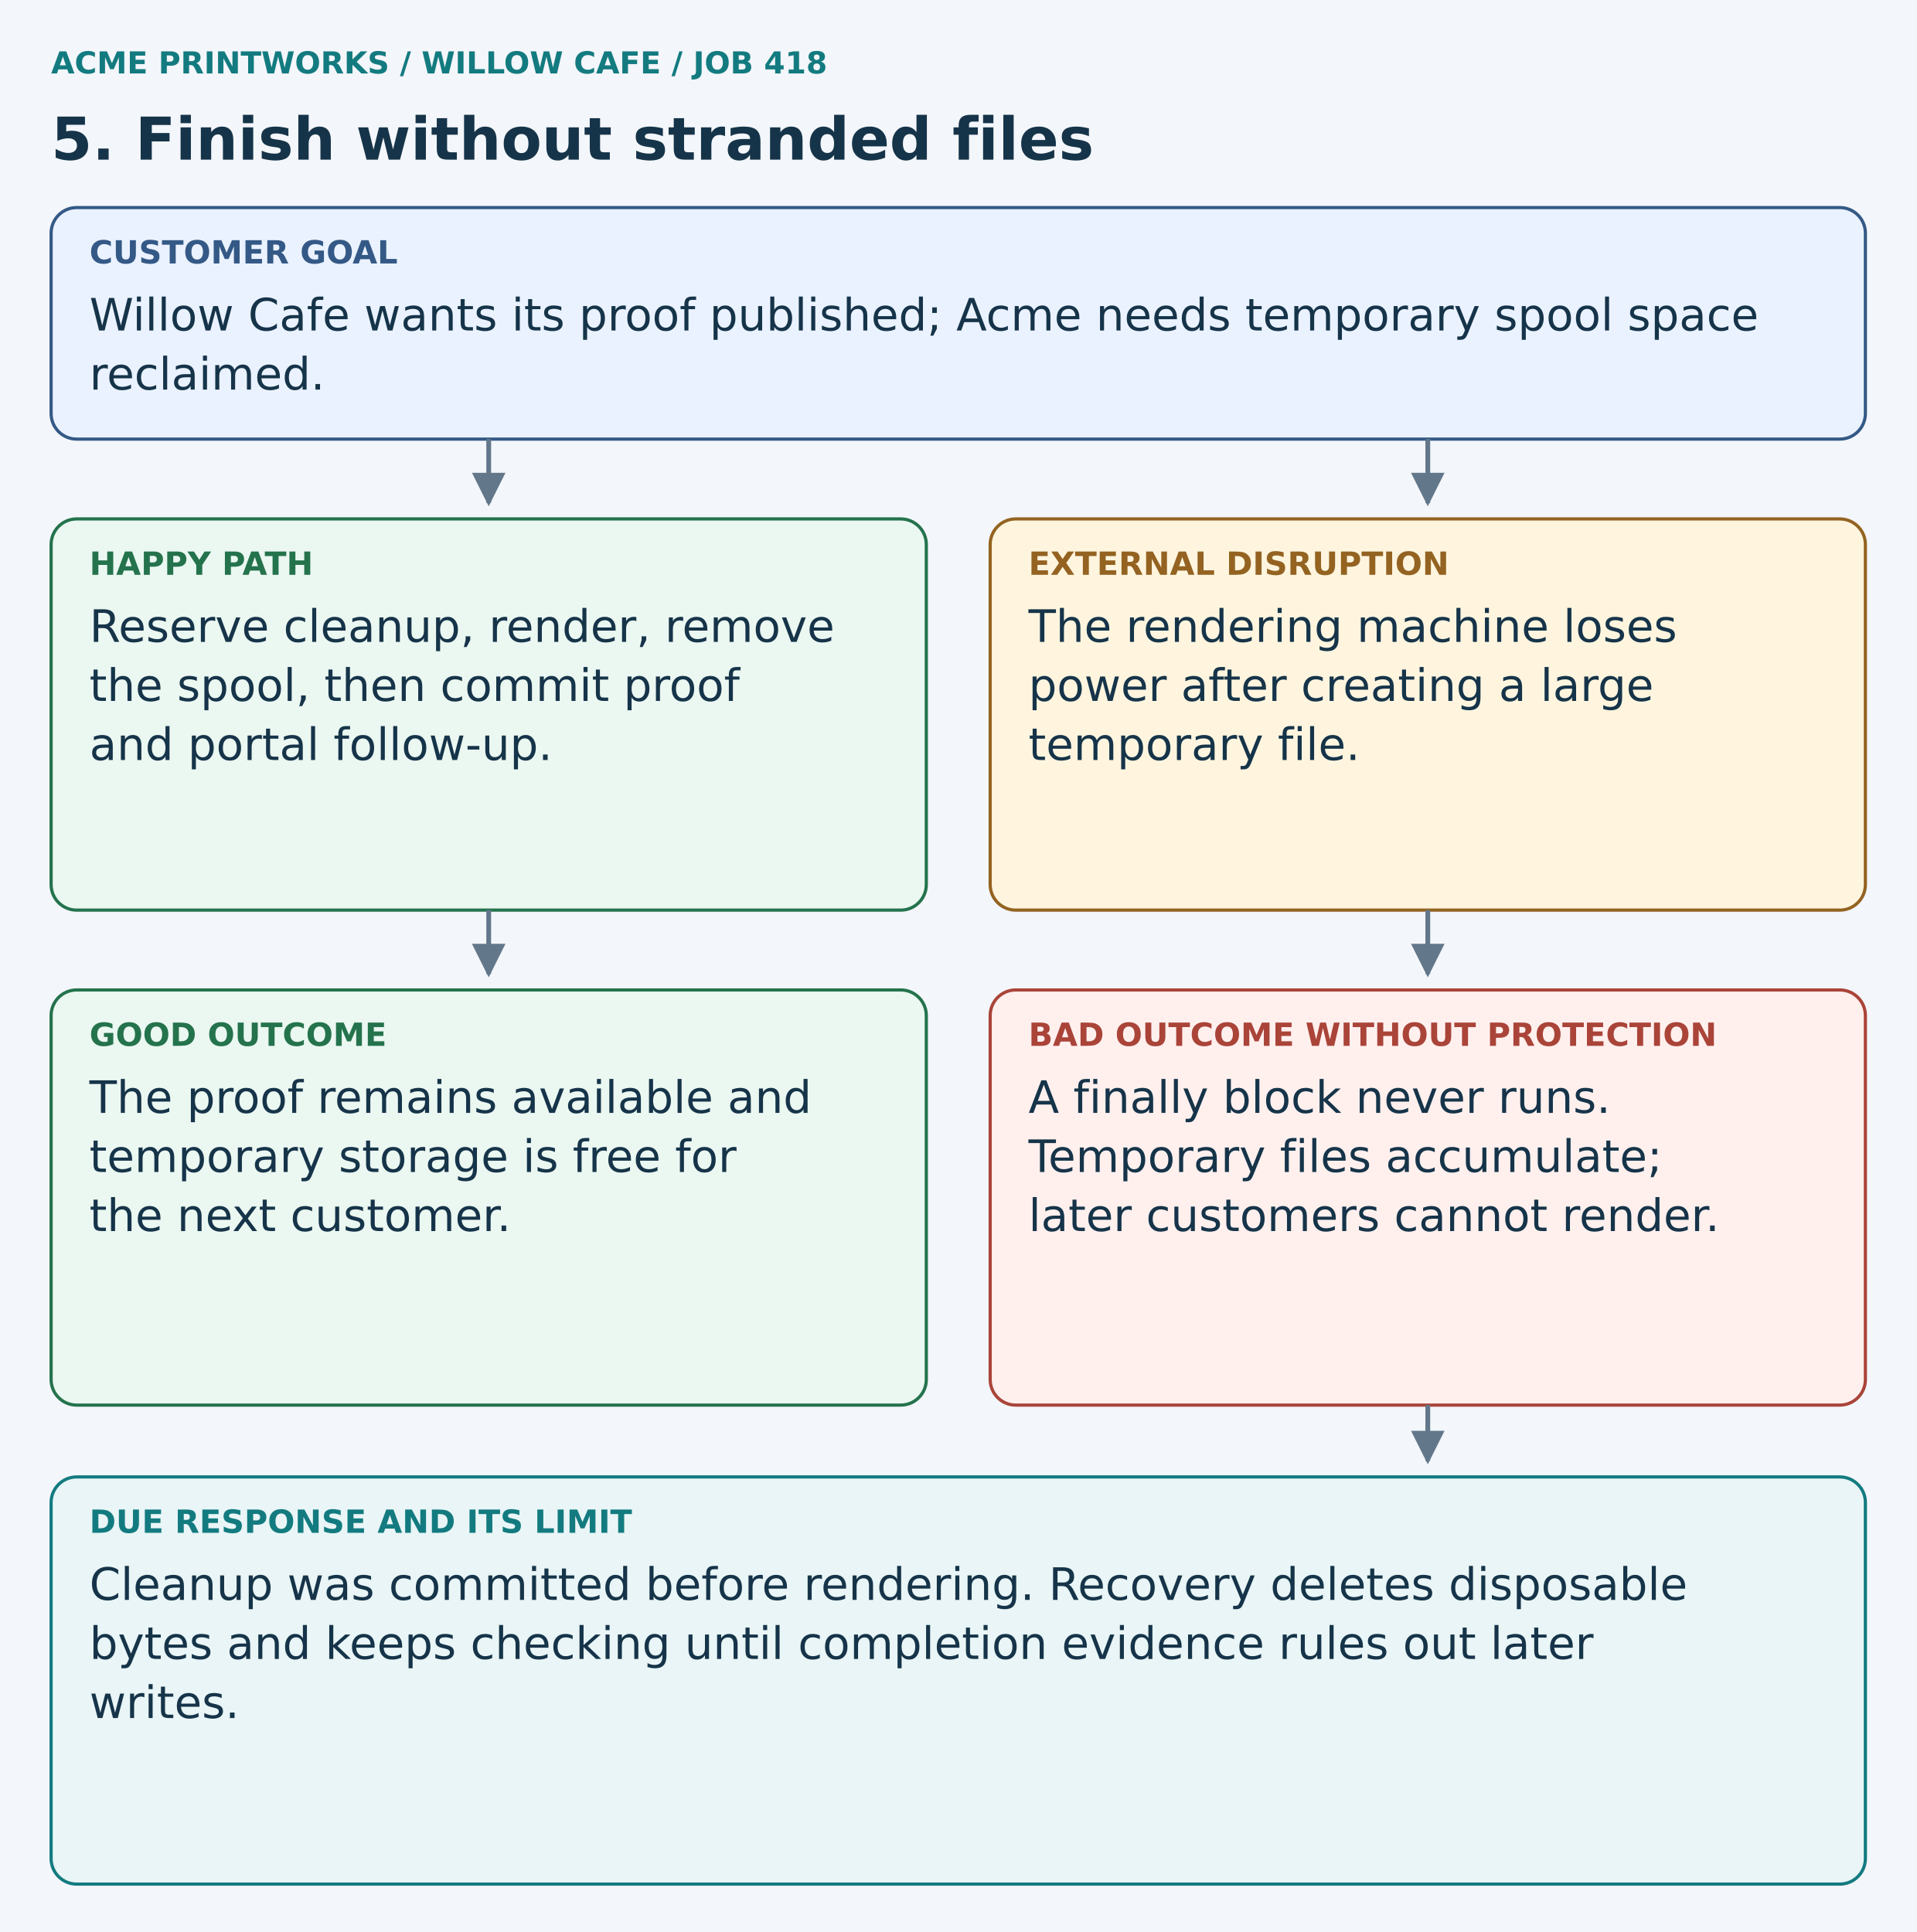
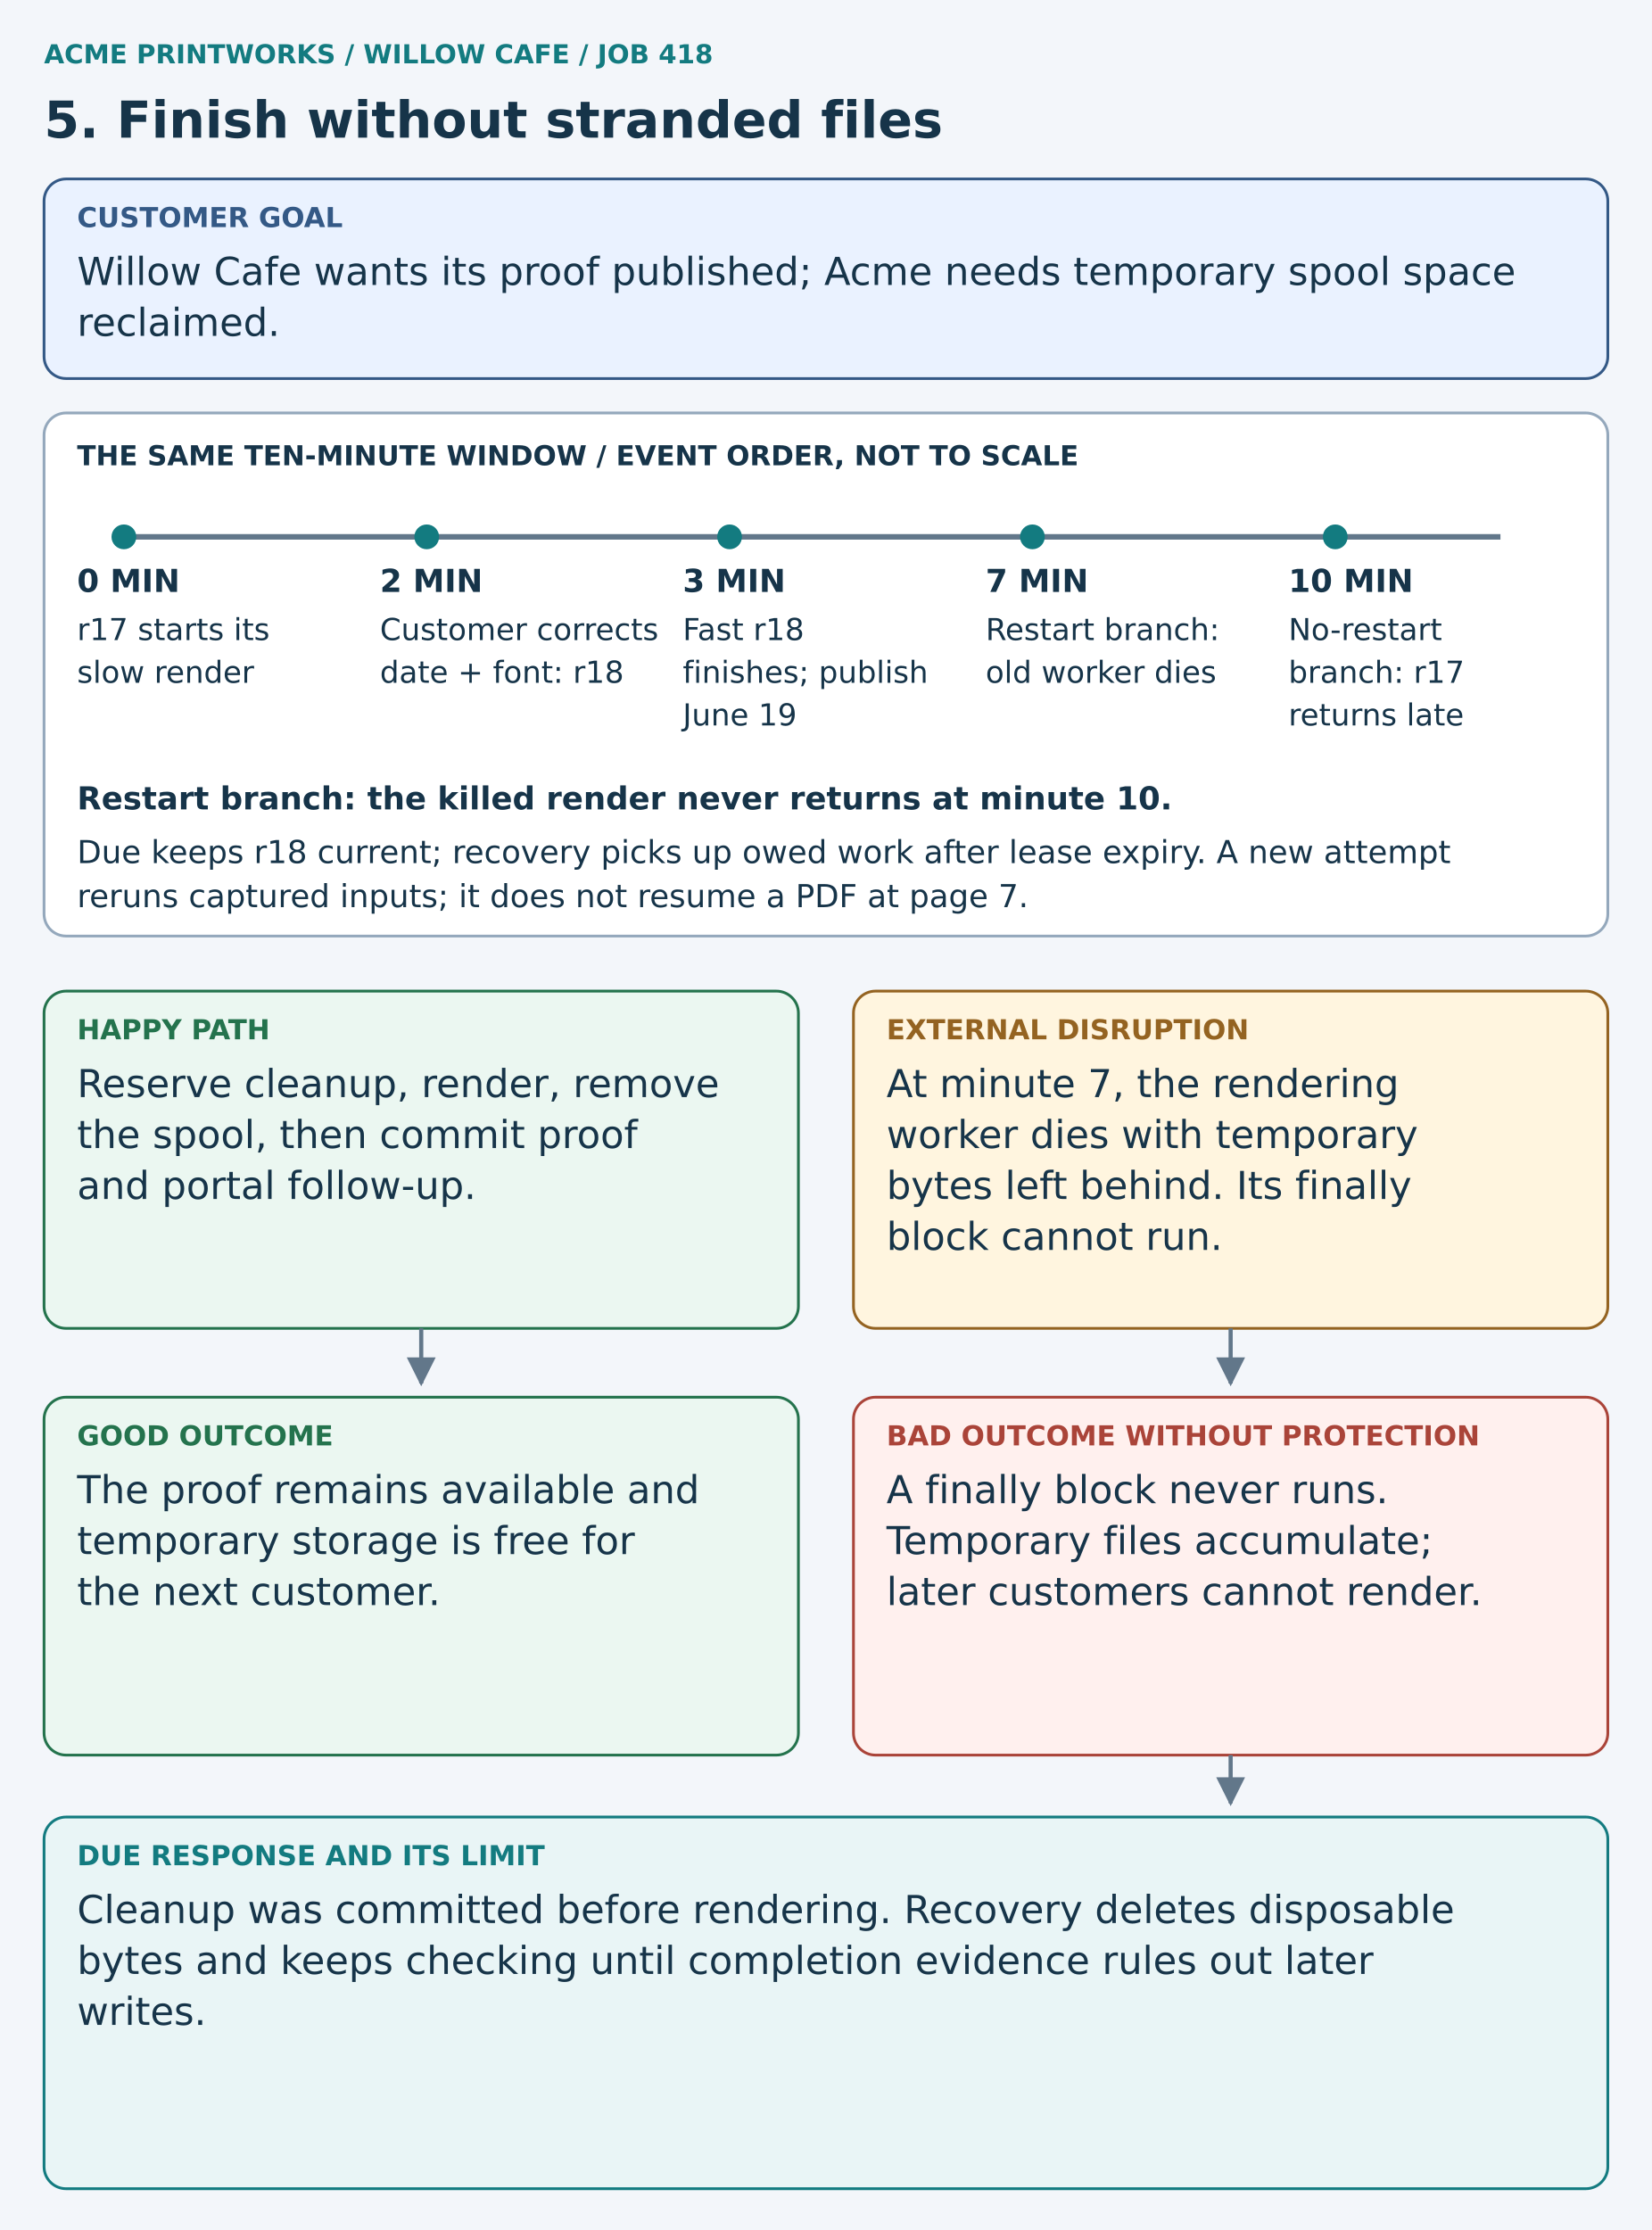
- <svg xmlns="http://www.w3.org/2000/svg" width="1200" height="1210" viewBox="0 0 1200 1210">
+ <svg xmlns="http://www.w3.org/2000/svg" width="1200" height="1620" viewBox="0 0 1200 1620">
  <style>text{font-family:DejaVu Sans,Arial,sans-serif}</style>
  <defs>
    <marker id="arrow" viewBox="0 0 10 10" refX="9" refY="5" markerWidth="7" markerHeight="7" orient="auto-start-reverse">
      <path d="M0 0L10 5L0 10z" fill="#62778a" />
    </marker>
  </defs>
-   <rect width="1200" height="1210" fill="#f3f6fa" />
+   <rect width="1200" height="1620" fill="#f3f6fa" />
  <text x="32" y="46" fill="#137b80" font-size="19" font-weight="700">ACME PRINTWORKS  /  WILLOW CAFE  /  JOB 418</text>
  <text x="32" y="100" fill="#163449" font-size="37" font-weight="700">5. Finish without stranded files</text>
  <rect x="32" y="130" width="1136" height="145" rx="16" fill="#eaf2ff" stroke="#345986" stroke-width="2" />
  <text x="56" y="165" fill="#345986" font-size="20" font-weight="700">CUSTOMER GOAL</text>
  <text x="56" y="207" fill="#163449" font-size="28" font-weight="400">Willow Cafe wants its proof published; Acme needs temporary spool space</text>
  <text x="56" y="244" fill="#163449" font-size="28" font-weight="400">reclaimed.</text>
-   <rect x="32" y="325" width="548" height="245" rx="16" fill="#ebf7f1" stroke="#24734d" stroke-width="2" />
-   <text x="56" y="360" fill="#24734d" font-size="20" font-weight="700">HAPPY PATH</text>
-   <text x="56" y="402" fill="#163449" font-size="28" font-weight="400">Reserve cleanup, render, remove</text>
-   <text x="56" y="439" fill="#163449" font-size="28" font-weight="400">the spool, then commit proof</text>
-   <text x="56" y="476" fill="#163449" font-size="28" font-weight="400">and portal follow-up.</text>
-   <rect x="620" y="325" width="548" height="245" rx="16" fill="#fff5df" stroke="#946321" stroke-width="2" />
-   <text x="644" y="360" fill="#946321" font-size="20" font-weight="700">EXTERNAL DISRUPTION</text>
-   <text x="644" y="402" fill="#163449" font-size="28" font-weight="400">The rendering machine loses</text>
-   <text x="644" y="439" fill="#163449" font-size="28" font-weight="400">power after creating a large</text>
-   <text x="644" y="476" fill="#163449" font-size="28" font-weight="400">temporary file.</text>
-   <rect x="32" y="620" width="548" height="260" rx="16" fill="#ebf7f1" stroke="#24734d" stroke-width="2" />
-   <text x="56" y="655" fill="#24734d" font-size="20" font-weight="700">GOOD OUTCOME</text>
-   <text x="56" y="697" fill="#163449" font-size="28" font-weight="400">The proof remains available and</text>
-   <text x="56" y="734" fill="#163449" font-size="28" font-weight="400">temporary storage is free for</text>
-   <text x="56" y="771" fill="#163449" font-size="28" font-weight="400">the next customer.</text>
-   <rect x="620" y="620" width="548" height="260" rx="16" fill="#fff0ee" stroke="#aa4439" stroke-width="2" />
-   <text x="644" y="655" fill="#aa4439" font-size="20" font-weight="700">BAD OUTCOME WITHOUT PROTECTION</text>
-   <text x="644" y="697" fill="#163449" font-size="28" font-weight="400">A finally block never runs.</text>
-   <text x="644" y="734" fill="#163449" font-size="28" font-weight="400">Temporary files accumulate;</text>
-   <text x="644" y="771" fill="#163449" font-size="28" font-weight="400">later customers cannot render.</text>
-   <rect x="32" y="925" width="1136" height="255" rx="16" fill="#e9f5f6" stroke="#137b80" stroke-width="2" />
-   <text x="56" y="960" fill="#137b80" font-size="20" font-weight="700">DUE RESPONSE AND ITS LIMIT</text>
-   <text x="56" y="1002" fill="#163449" font-size="28" font-weight="400">Cleanup was committed before rendering. Recovery deletes disposable</text>
-   <text x="56" y="1039" fill="#163449" font-size="28" font-weight="400">bytes and keeps checking until completion evidence rules out later</text>
-   <text x="56" y="1076" fill="#163449" font-size="28" font-weight="400">writes.</text>
-   <path d="M306 275V315" fill="none" stroke="#62778a" stroke-width="3" marker-end="url(#arrow)" />
-   <path d="M894 275V315" fill="none" stroke="#62778a" stroke-width="3" marker-end="url(#arrow)" />
-   <path d="M306 570V610" fill="none" stroke="#62778a" stroke-width="3" marker-end="url(#arrow)" />
-   <path d="M894 570V610" fill="none" stroke="#62778a" stroke-width="3" marker-end="url(#arrow)" />
-   <path d="M894 880V915" fill="none" stroke="#62778a" stroke-width="3" marker-end="url(#arrow)" />
+   <rect x="32" y="300" width="1136" height="380" rx="16" fill="#ffffff" stroke="#94a8bc" stroke-width="2" />
+   <text x="56" y="338" fill="#163449" font-size="20" font-weight="700">THE SAME TEN-MINUTE WINDOW  /  EVENT ORDER, NOT TO SCALE</text>
+   <path d="M90 390H1090" stroke="#62778a" stroke-width="4" />
+   <text x="56" y="588" fill="#163449" font-size="23" font-weight="700">Restart branch: the killed render never returns at minute 10.</text>
+   <text x="56" y="627" fill="#163449" font-size="23" font-weight="400">Due keeps r18 current; recovery picks up owed work after lease expiry. A new attempt</text>
+   <text x="56" y="659" fill="#163449" font-size="23" font-weight="400">reruns captured inputs; it does not resume a PDF at page 7.</text>
+   <rect x="32" y="720" width="548" height="245" rx="16" fill="#ebf7f1" stroke="#24734d" stroke-width="2" />
+   <text x="56" y="755" fill="#24734d" font-size="20" font-weight="700">HAPPY PATH</text>
+   <text x="56" y="797" fill="#163449" font-size="28" font-weight="400">Reserve cleanup, render, remove</text>
+   <text x="56" y="834" fill="#163449" font-size="28" font-weight="400">the spool, then commit proof</text>
+   <text x="56" y="871" fill="#163449" font-size="28" font-weight="400">and portal follow-up.</text>
+   <rect x="620" y="720" width="548" height="245" rx="16" fill="#fff5df" stroke="#946321" stroke-width="2" />
+   <text x="644" y="755" fill="#946321" font-size="20" font-weight="700">EXTERNAL DISRUPTION</text>
+   <text x="644" y="797" fill="#163449" font-size="28" font-weight="400">At minute 7, the rendering</text>
+   <text x="644" y="834" fill="#163449" font-size="28" font-weight="400">worker dies with temporary</text>
+   <text x="644" y="871" fill="#163449" font-size="28" font-weight="400">bytes left behind. Its finally</text>
+   <text x="644" y="908" fill="#163449" font-size="28" font-weight="400">block cannot run.</text>
+   <rect x="32" y="1015" width="548" height="260" rx="16" fill="#ebf7f1" stroke="#24734d" stroke-width="2" />
+   <text x="56" y="1050" fill="#24734d" font-size="20" font-weight="700">GOOD OUTCOME</text>
+   <text x="56" y="1092" fill="#163449" font-size="28" font-weight="400">The proof remains available and</text>
+   <text x="56" y="1129" fill="#163449" font-size="28" font-weight="400">temporary storage is free for</text>
+   <text x="56" y="1166" fill="#163449" font-size="28" font-weight="400">the next customer.</text>
+   <rect x="620" y="1015" width="548" height="260" rx="16" fill="#fff0ee" stroke="#aa4439" stroke-width="2" />
+   <text x="644" y="1050" fill="#aa4439" font-size="20" font-weight="700">BAD OUTCOME WITHOUT PROTECTION</text>
+   <text x="644" y="1092" fill="#163449" font-size="28" font-weight="400">A finally block never runs.</text>
+   <text x="644" y="1129" fill="#163449" font-size="28" font-weight="400">Temporary files accumulate;</text>
+   <text x="644" y="1166" fill="#163449" font-size="28" font-weight="400">later customers cannot render.</text>
+   <rect x="32" y="1320" width="1136" height="270" rx="16" fill="#e9f5f6" stroke="#137b80" stroke-width="2" />
+   <text x="56" y="1355" fill="#137b80" font-size="20" font-weight="700">DUE RESPONSE AND ITS LIMIT</text>
+   <text x="56" y="1397" fill="#163449" font-size="28" font-weight="400">Cleanup was committed before rendering. Recovery deletes disposable</text>
+   <text x="56" y="1434" fill="#163449" font-size="28" font-weight="400">bytes and keeps checking until completion evidence rules out later</text>
+   <text x="56" y="1471" fill="#163449" font-size="28" font-weight="400">writes.</text>
+   <circle cx="90" cy="390" r="9" fill="#137b80" />
+   <text x="56" y="430" fill="#163449" font-size="23" font-weight="700">0 MIN</text>
+   <text x="56" y="465" fill="#163449" font-size="22" font-weight="400">r17 starts its</text>
+   <text x="56" y="496" fill="#163449" font-size="22" font-weight="400">slow render</text>
+   <circle cx="310" cy="390" r="9" fill="#137b80" />
+   <text x="276" y="430" fill="#163449" font-size="23" font-weight="700">2 MIN</text>
+   <text x="276" y="465" fill="#163449" font-size="22" font-weight="400">Customer corrects</text>
+   <text x="276" y="496" fill="#163449" font-size="22" font-weight="400">date + font: r18</text>
+   <circle cx="530" cy="390" r="9" fill="#137b80" />
+   <text x="496" y="430" fill="#163449" font-size="23" font-weight="700">3 MIN</text>
+   <text x="496" y="465" fill="#163449" font-size="22" font-weight="400">Fast r18</text>
+   <text x="496" y="496" fill="#163449" font-size="22" font-weight="400">finishes; publish</text>
+   <text x="496" y="527" fill="#163449" font-size="22" font-weight="400">June 19</text>
+   <circle cx="750" cy="390" r="9" fill="#137b80" />
+   <text x="716" y="430" fill="#163449" font-size="23" font-weight="700">7 MIN</text>
+   <text x="716" y="465" fill="#163449" font-size="22" font-weight="400">Restart branch:</text>
+   <text x="716" y="496" fill="#163449" font-size="22" font-weight="400">old worker dies</text>
+   <circle cx="970" cy="390" r="9" fill="#137b80" />
+   <text x="936" y="430" fill="#163449" font-size="23" font-weight="700">10 MIN</text>
+   <text x="936" y="465" fill="#163449" font-size="22" font-weight="400">No-restart</text>
+   <text x="936" y="496" fill="#163449" font-size="22" font-weight="400">branch: r17</text>
+   <text x="936" y="527" fill="#163449" font-size="22" font-weight="400">returns late</text>
+   <path d="M306 965V1005" fill="none" stroke="#62778a" stroke-width="3" marker-end="url(#arrow)" />
+   <path d="M894 965V1005" fill="none" stroke="#62778a" stroke-width="3" marker-end="url(#arrow)" />
+   <path d="M894 1275V1310" fill="none" stroke="#62778a" stroke-width="3" marker-end="url(#arrow)" />
</svg>
